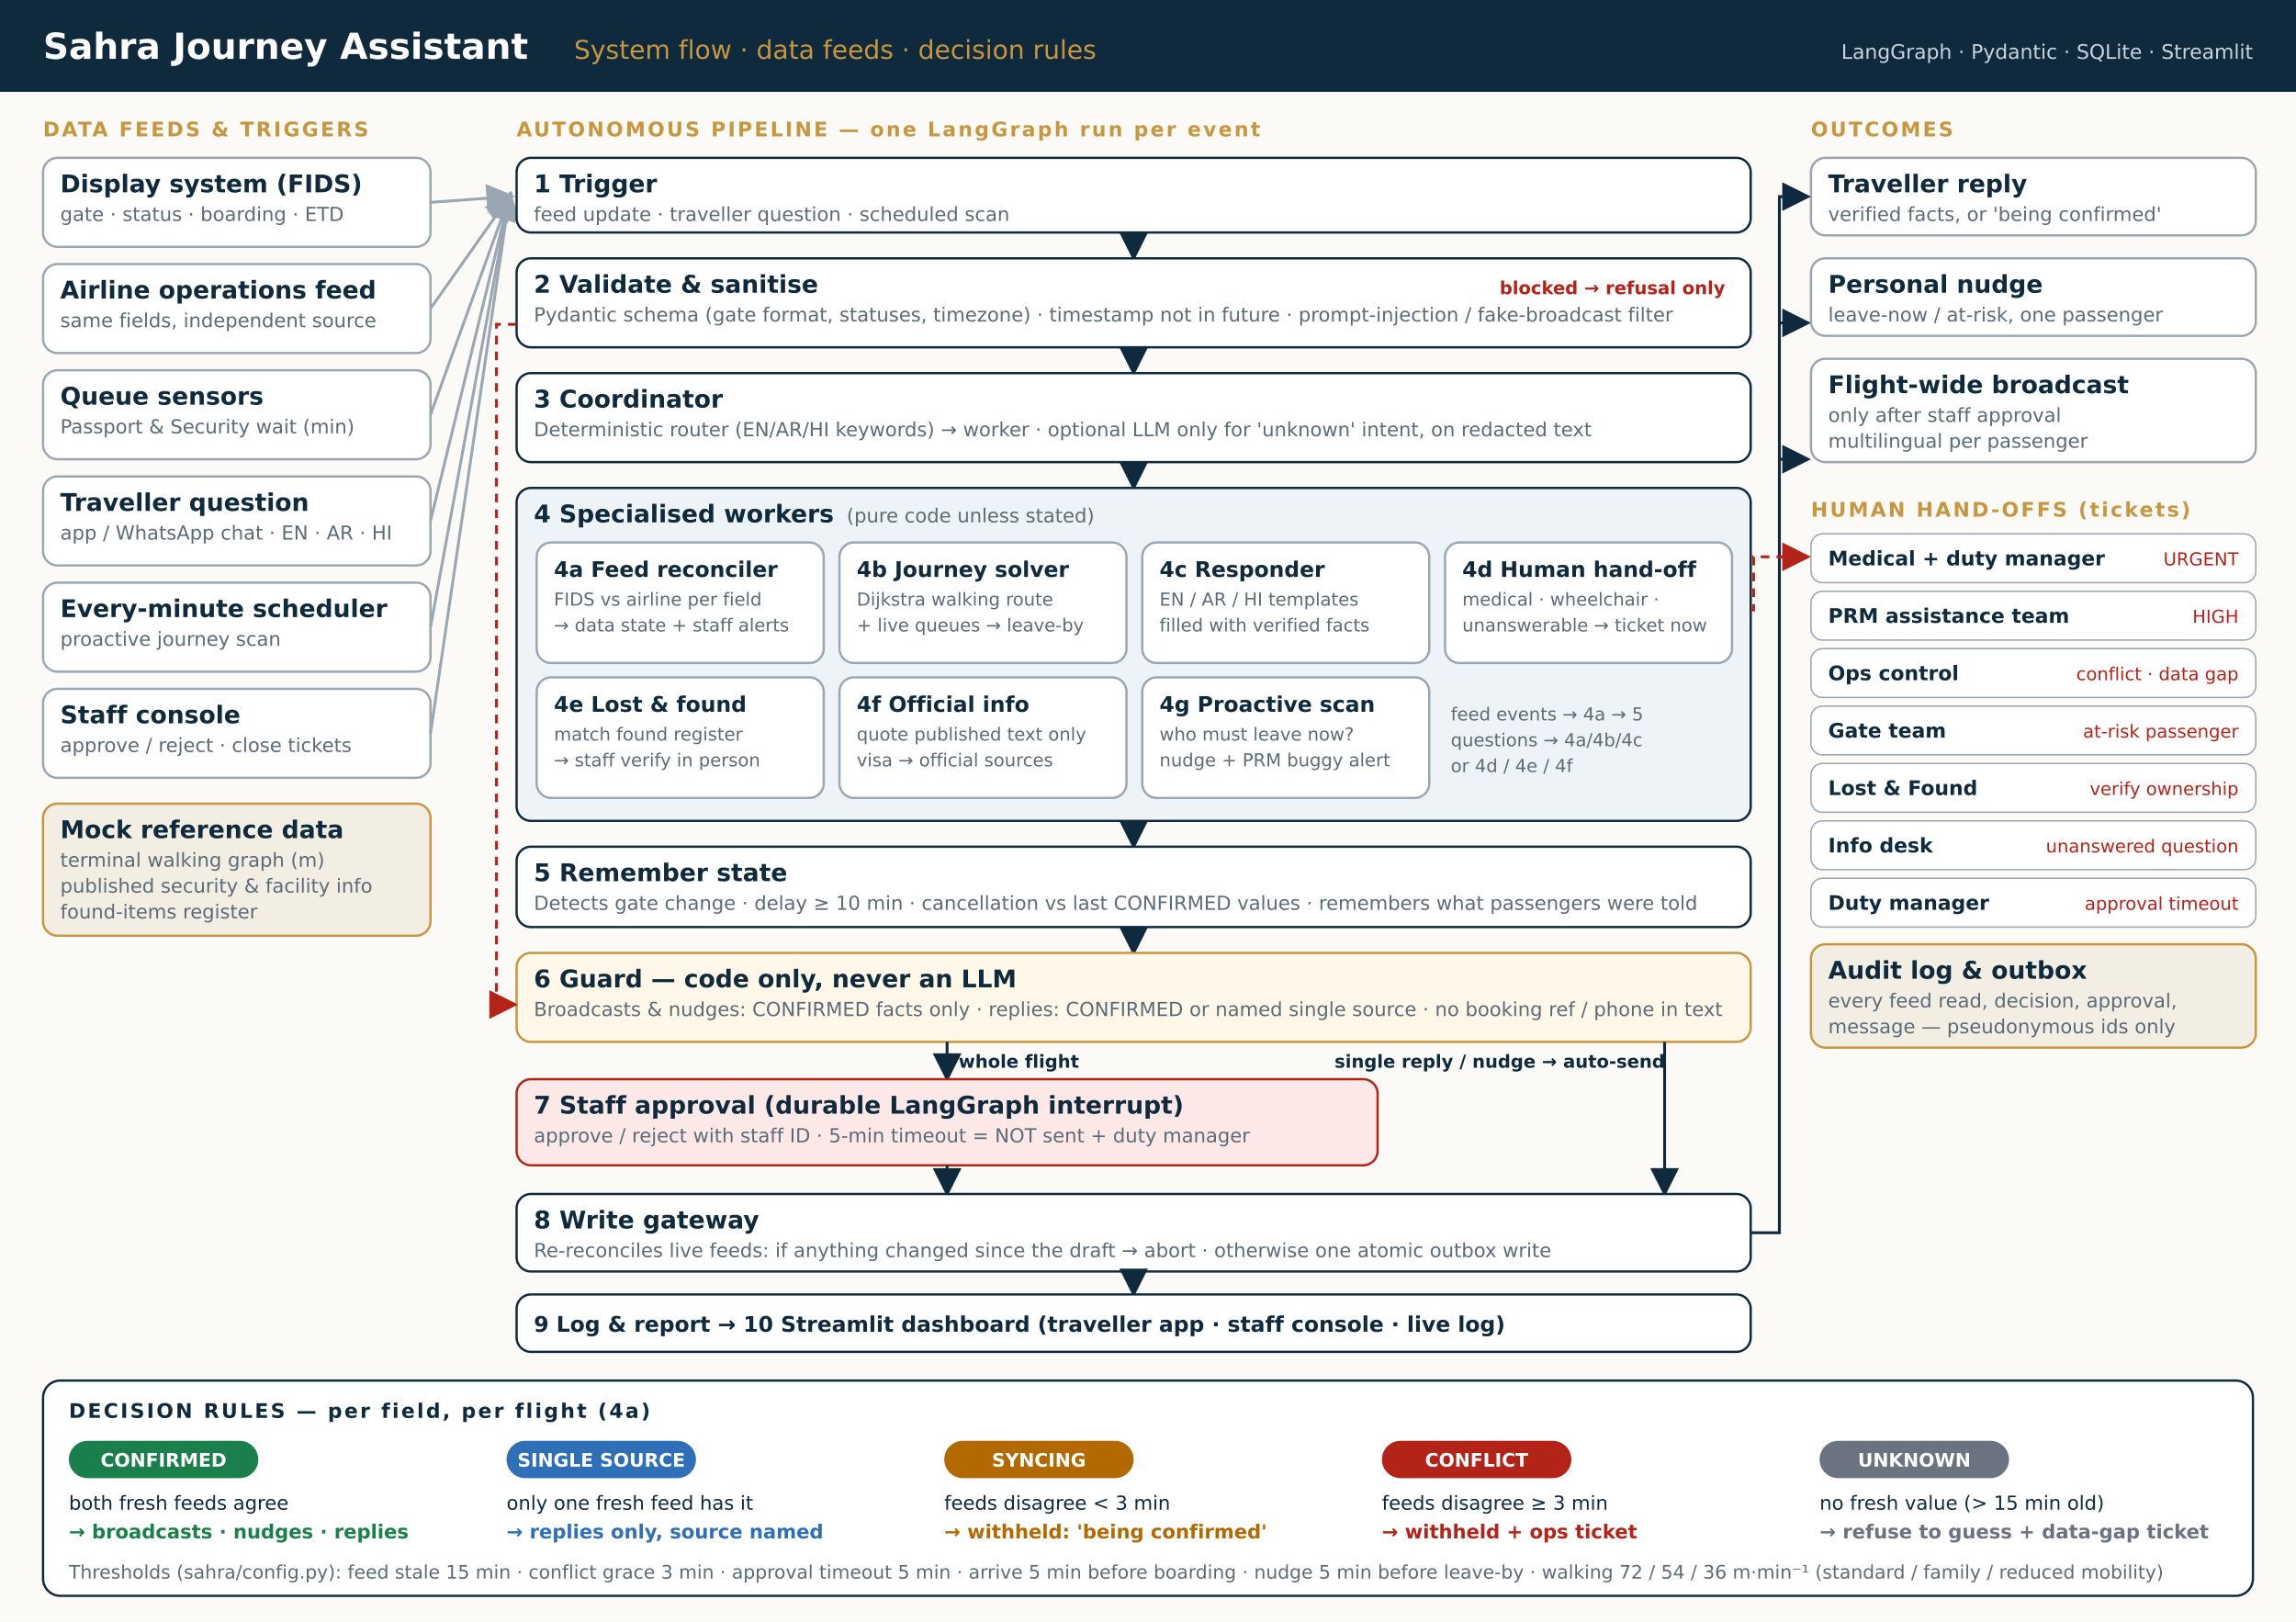
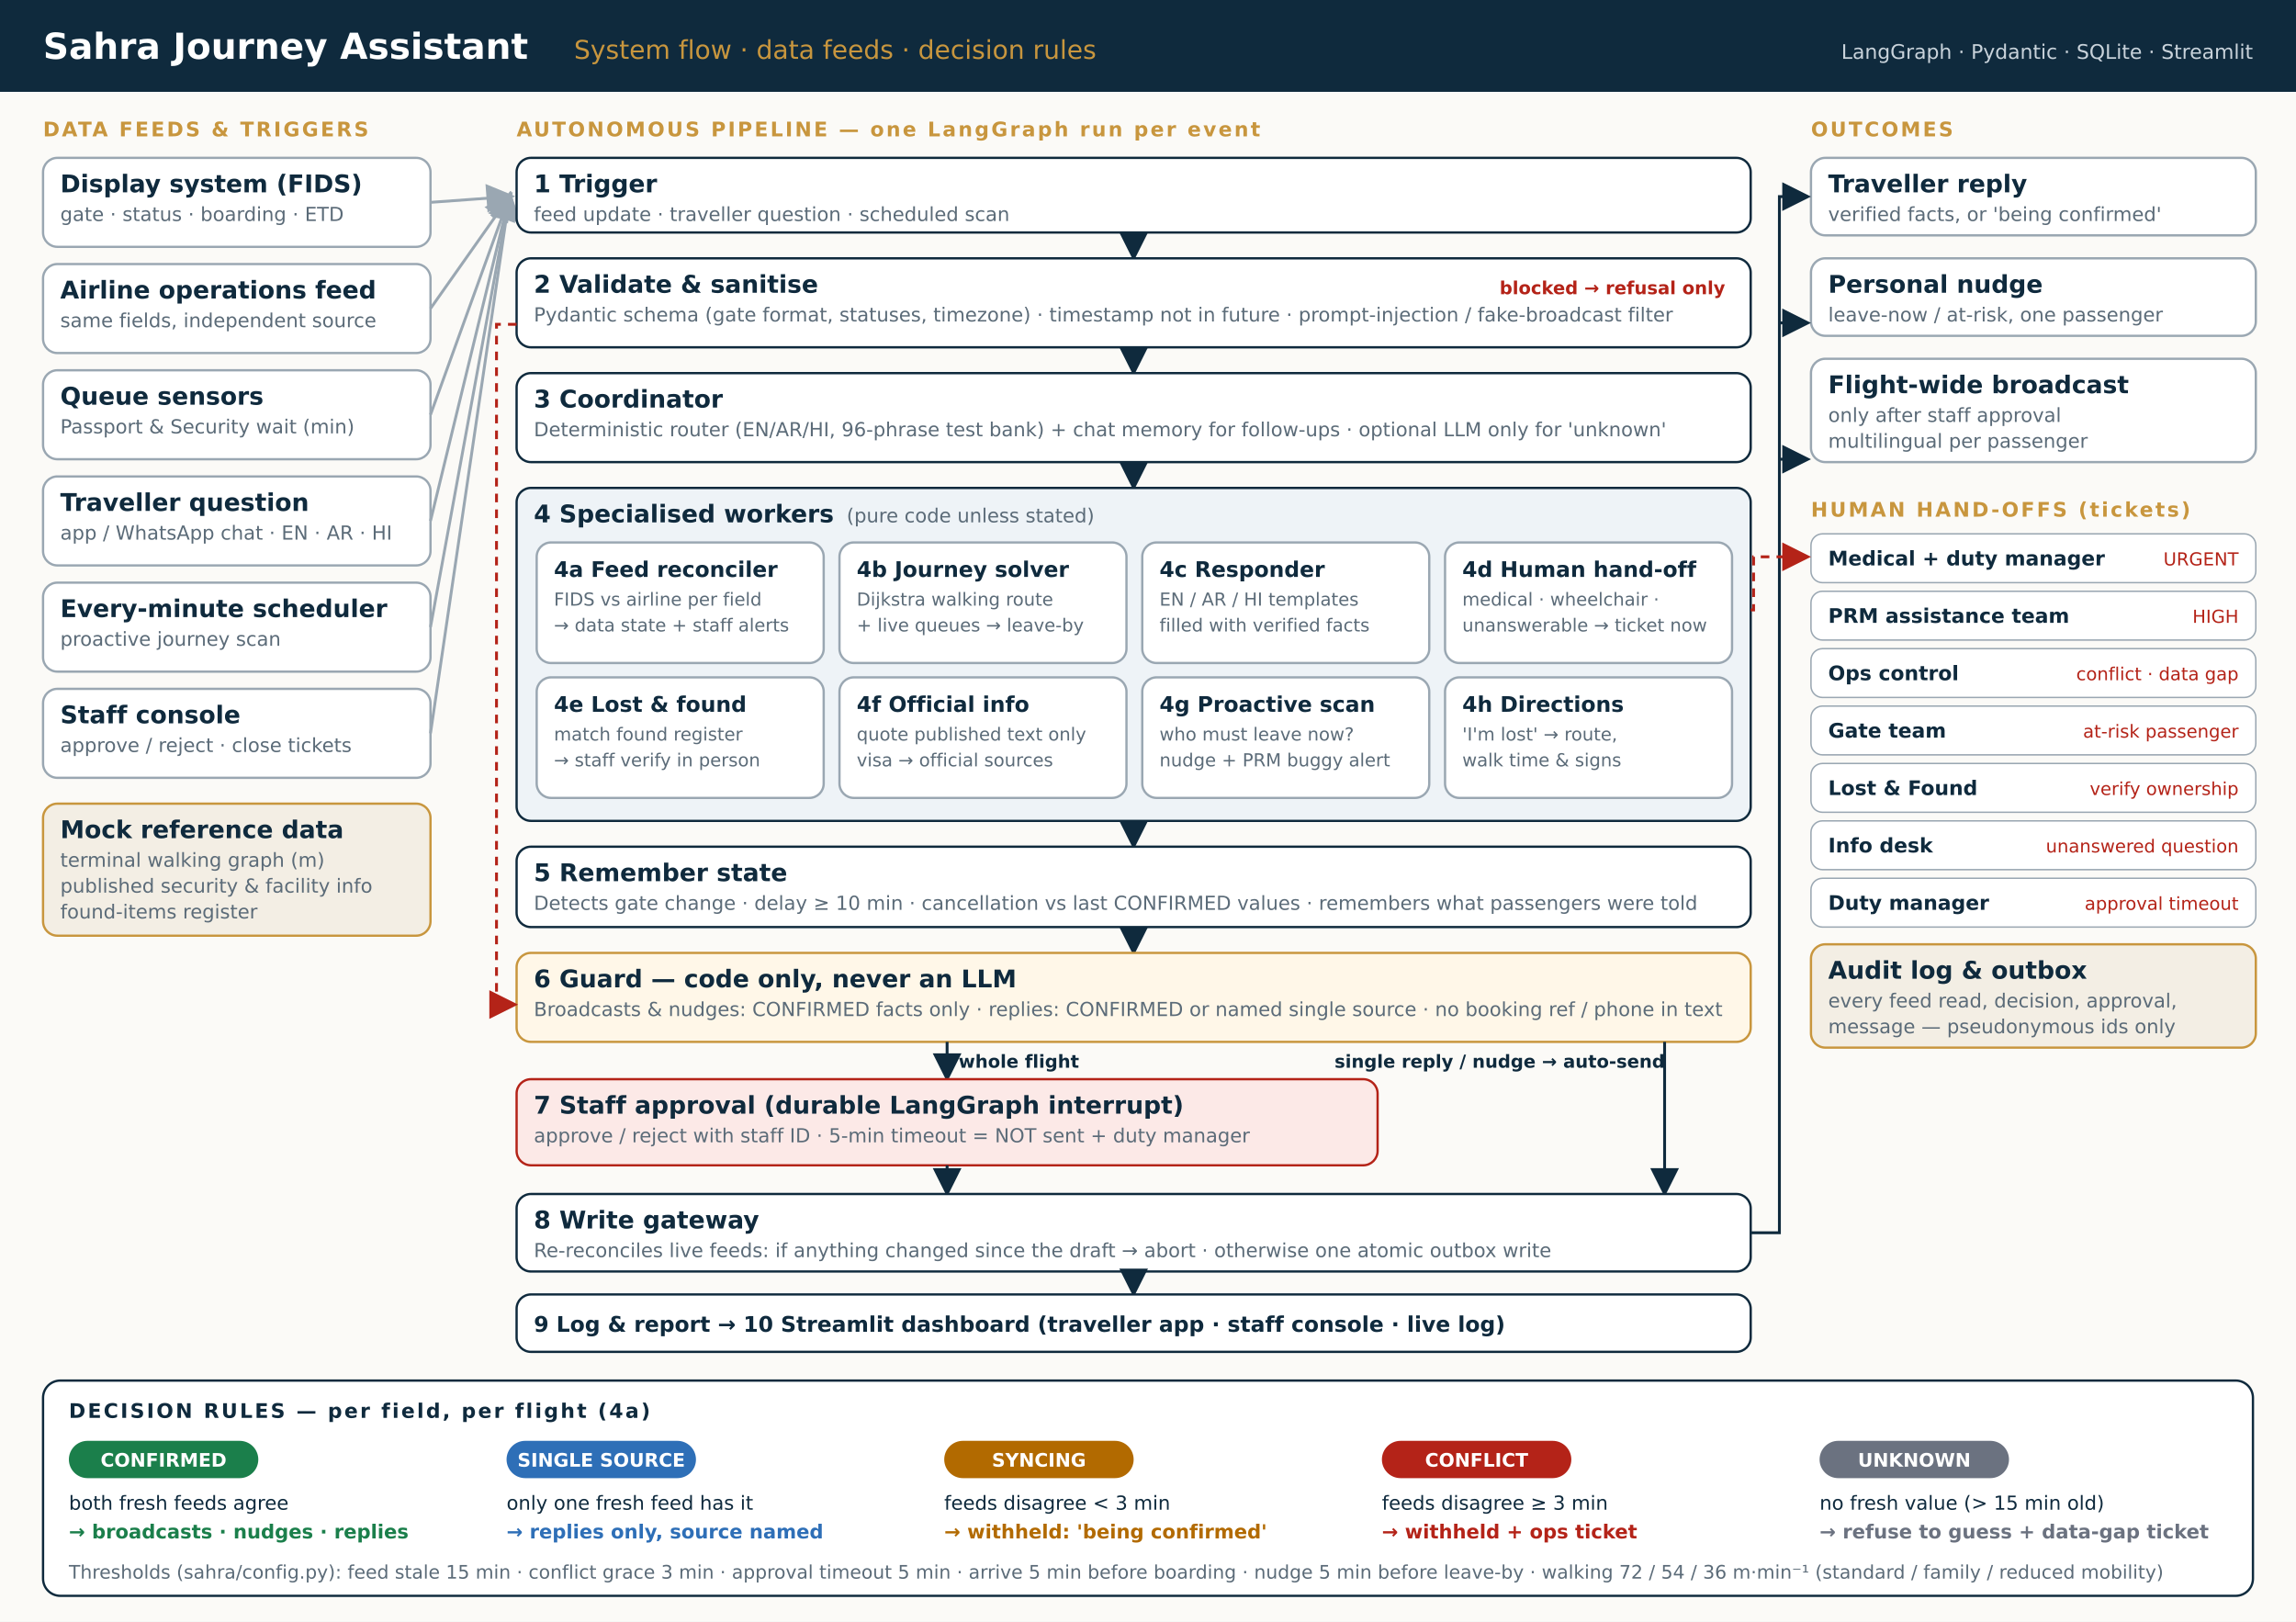
<svg xmlns="http://www.w3.org/2000/svg" width="1600" height="1130" viewBox="0 0 1600 1130" font-family="DejaVu Sans, Inter, Segoe UI, Arial, sans-serif">
  <defs>
    <marker id="a" markerWidth="10" markerHeight="10" refX="8" refY="5" orient="auto">
      <path d="M0,0 L10,5 L0,10 z" fill="context-stroke" />
    </marker>
  </defs>
  <rect width="1600" height="1130" fill="#FBFAF7" />
  <rect width="1600" height="64" fill="#0F2A3D" />
  <text x="30" y="41" font-size="25" font-weight="800" fill="#FFFFFF">Sahra Journey Assistant</text>
  <text x="400" y="41" font-size="18" fill="#C8963E">System flow · data feeds · decision rules</text>
  <text x="1570" y="41" font-size="14" fill="#C9D3DB" text-anchor="end">LangGraph · Pydantic · SQLite · Streamlit</text>
  <text x="30" y="95" font-size="14" font-weight="800" letter-spacing="1.5" fill="#C8963E">DATA FEEDS &amp; TRIGGERS</text>
  <rect x="30" y="110" width="270" height="62" rx="10" fill="#FFFFFF" stroke="#9AA7B2" stroke-width="1.6" />
  <text x="42" y="134" font-size="17" font-weight="700" fill="#0F2A3D">Display system (FIDS)</text>
  <text x="42" y="154" font-size="13.5" fill="#5B6B78">gate · status · boarding · ETD</text>
  <line x1="300" y1="141" x2="355" y2="137" stroke="#9AA7B2" stroke-width="2" marker-end="url(#a)" />
  <rect x="30" y="184" width="270" height="62" rx="10" fill="#FFFFFF" stroke="#9AA7B2" stroke-width="1.6" />
  <text x="42" y="208" font-size="17" font-weight="700" fill="#0F2A3D">Airline operations feed</text>
  <text x="42" y="228" font-size="13.5" fill="#5B6B78">same fields, independent source</text>
  <line x1="300" y1="215" x2="355" y2="137" stroke="#9AA7B2" stroke-width="2" marker-end="url(#a)" />
  <rect x="30" y="258" width="270" height="62" rx="10" fill="#FFFFFF" stroke="#9AA7B2" stroke-width="1.6" />
  <text x="42" y="282" font-size="17" font-weight="700" fill="#0F2A3D">Queue sensors</text>
  <text x="42" y="302" font-size="13.5" fill="#5B6B78">Passport &amp; Security wait (min)</text>
  <line x1="300" y1="289" x2="355" y2="137" stroke="#9AA7B2" stroke-width="2" marker-end="url(#a)" />
  <rect x="30" y="332" width="270" height="62" rx="10" fill="#FFFFFF" stroke="#9AA7B2" stroke-width="1.6" />
  <text x="42" y="356" font-size="17" font-weight="700" fill="#0F2A3D">Traveller question</text>
  <text x="42" y="376" font-size="13.5" fill="#5B6B78">app / WhatsApp chat · EN · AR · HI</text>
  <line x1="300" y1="363" x2="355" y2="137" stroke="#9AA7B2" stroke-width="2" marker-end="url(#a)" />
  <rect x="30" y="406" width="270" height="62" rx="10" fill="#FFFFFF" stroke="#9AA7B2" stroke-width="1.6" />
  <text x="42" y="430" font-size="17" font-weight="700" fill="#0F2A3D">Every-minute scheduler</text>
  <text x="42" y="450" font-size="13.5" fill="#5B6B78">proactive journey scan</text>
  <line x1="300" y1="437" x2="355" y2="137" stroke="#9AA7B2" stroke-width="2" marker-end="url(#a)" />
  <rect x="30" y="480" width="270" height="62" rx="10" fill="#FFFFFF" stroke="#9AA7B2" stroke-width="1.6" />
  <text x="42" y="504" font-size="17" font-weight="700" fill="#0F2A3D">Staff console</text>
  <text x="42" y="524" font-size="13.5" fill="#5B6B78">approve / reject · close tickets</text>
  <line x1="300" y1="511" x2="355" y2="137" stroke="#9AA7B2" stroke-width="2" marker-end="url(#a)" />
  <rect x="30" y="560" width="270" height="92" rx="10" fill="#F3EEE4" stroke="#C8963E" stroke-width="1.6" />
  <text x="42" y="584" font-size="17" font-weight="700" fill="#0F2A3D">Mock reference data</text>
  <text x="42" y="604" font-size="13.5" fill="#5B6B78">terminal walking graph (m)</text>
  <text x="42" y="622" font-size="13.5" fill="#5B6B78">published security &amp; facility info</text>
  <text x="42" y="640" font-size="13.5" fill="#5B6B78">found-items register</text>
  <text x="360" y="95" font-size="14" font-weight="800" letter-spacing="1.5" fill="#C8963E">AUTONOMOUS PIPELINE — one LangGraph run per event</text>
  <rect x="360" y="110" width="860" height="52" rx="10" fill="#FFFFFF" stroke="#0F2A3D" stroke-width="1.6" />
  <text x="372" y="134" font-size="17" font-weight="700" fill="#0F2A3D">1  Trigger</text>
  <text x="372" y="154" font-size="13.5" fill="#5B6B78">feed update · traveller question · scheduled scan</text>
  <line x1="790.0" y1="162" x2="790.0" y2="178" stroke="#0F2A3D" stroke-width="2" marker-end="url(#a)" />
  <rect x="360" y="180" width="860" height="62" rx="10" fill="#FFFFFF" stroke="#0F2A3D" stroke-width="1.6" />
  <text x="372" y="204" font-size="17" font-weight="700" fill="#0F2A3D">2  Validate &amp; sanitise</text>
  <text x="372" y="224" font-size="13.5" fill="#5B6B78">Pydantic schema (gate format, statuses, timezone) · timestamp not in future · prompt-injection / fake-broadcast filter</text>
  <line x1="790.0" y1="242" x2="790.0" y2="258" stroke="#0F2A3D" stroke-width="2" marker-end="url(#a)" />
  <rect x="360" y="260" width="860" height="62" rx="10" fill="#FFFFFF" stroke="#0F2A3D" stroke-width="1.6" />
  <text x="372" y="284" font-size="17" font-weight="700" fill="#0F2A3D">3  Coordinator</text>
-   <text x="372" y="304" font-size="13.5" fill="#5B6B78">Deterministic router (EN/AR/HI keywords) → worker · optional LLM only for 'unknown' intent, on redacted text</text>
+   <text x="372" y="304" font-size="13.5" fill="#5B6B78">Deterministic router (EN/AR/HI, 96-phrase test bank) + chat memory for follow-ups · optional LLM only for 'unknown'</text>
  <line x1="790.0" y1="322" x2="790.0" y2="338" stroke="#0F2A3D" stroke-width="2" marker-end="url(#a)" />
  <rect x="360" y="340" width="860" height="232" rx="10" fill="#EEF3F7" stroke="#0F2A3D" stroke-width="1.6" />
  <text x="372" y="364" font-size="17" font-weight="700" fill="#0F2A3D">4  Specialised workers</text>
  <text x="590" y="364" font-size="13.5" fill="#5B6B78">(pure code unless stated)</text>
  <rect x="374" y="378" width="200" height="84" rx="10" fill="#FFFFFF" stroke="#9AA7B2" stroke-width="1.6" />
  <text x="386" y="402" font-size="15" font-weight="700" fill="#0F2A3D">4a Feed reconciler</text>
  <text x="386" y="422" font-size="12.5" fill="#5B6B78">FIDS vs airline per field</text>
  <text x="386" y="440" font-size="12.5" fill="#5B6B78">→ data state + staff alerts</text>
  <rect x="585" y="378" width="200" height="84" rx="10" fill="#FFFFFF" stroke="#9AA7B2" stroke-width="1.6" />
  <text x="597" y="402" font-size="15" font-weight="700" fill="#0F2A3D">4b Journey solver</text>
  <text x="597" y="422" font-size="12.5" fill="#5B6B78">Dijkstra walking route</text>
  <text x="597" y="440" font-size="12.5" fill="#5B6B78">+ live queues → leave-by</text>
  <rect x="796" y="378" width="200" height="84" rx="10" fill="#FFFFFF" stroke="#9AA7B2" stroke-width="1.6" />
  <text x="808" y="402" font-size="15" font-weight="700" fill="#0F2A3D">4c Responder</text>
  <text x="808" y="422" font-size="12.5" fill="#5B6B78">EN / AR / HI templates</text>
  <text x="808" y="440" font-size="12.5" fill="#5B6B78">filled with verified facts</text>
  <rect x="1007" y="378" width="200" height="84" rx="10" fill="#FFFFFF" stroke="#9AA7B2" stroke-width="1.6" />
  <text x="1019" y="402" font-size="15" font-weight="700" fill="#0F2A3D">4d Human hand-off</text>
  <text x="1019" y="422" font-size="12.5" fill="#5B6B78">medical · wheelchair ·</text>
  <text x="1019" y="440" font-size="12.5" fill="#5B6B78">unanswerable → ticket now</text>
  <rect x="374" y="472" width="200" height="84" rx="10" fill="#FFFFFF" stroke="#9AA7B2" stroke-width="1.6" />
  <text x="386" y="496" font-size="15" font-weight="700" fill="#0F2A3D">4e Lost &amp; found</text>
  <text x="386" y="516" font-size="12.5" fill="#5B6B78">match found register</text>
  <text x="386" y="534" font-size="12.5" fill="#5B6B78">→ staff verify in person</text>
  <rect x="585" y="472" width="200" height="84" rx="10" fill="#FFFFFF" stroke="#9AA7B2" stroke-width="1.6" />
  <text x="597" y="496" font-size="15" font-weight="700" fill="#0F2A3D">4f Official info</text>
  <text x="597" y="516" font-size="12.5" fill="#5B6B78">quote published text only</text>
  <text x="597" y="534" font-size="12.5" fill="#5B6B78">visa → official sources</text>
  <rect x="796" y="472" width="200" height="84" rx="10" fill="#FFFFFF" stroke="#9AA7B2" stroke-width="1.6" />
  <text x="808" y="496" font-size="15" font-weight="700" fill="#0F2A3D">4g Proactive scan</text>
  <text x="808" y="516" font-size="12.5" fill="#5B6B78">who must leave now?</text>
  <text x="808" y="534" font-size="12.5" fill="#5B6B78">nudge + PRM buggy alert</text>
-   <text x="1011" y="502" font-size="12.5" fill="#5B6B78">feed events → 4a → 5</text>
-   <text x="1011" y="520" font-size="12.5" fill="#5B6B78">questions → 4a/4b/4c</text>
-   <text x="1011" y="538" font-size="12.5" fill="#5B6B78">or 4d / 4e / 4f</text>
+   <rect x="1007" y="472" width="200" height="84" rx="10" fill="#FFFFFF" stroke="#9AA7B2" stroke-width="1.6" />
+   <text x="1019" y="496" font-size="15" font-weight="700" fill="#0F2A3D">4h Directions</text>
+   <text x="1019" y="516" font-size="12.5" fill="#5B6B78">'I'm lost' → route,</text>
+   <text x="1019" y="534" font-size="12.5" fill="#5B6B78">walk time &amp; signs</text>
  <line x1="790.0" y1="572" x2="790.0" y2="588" stroke="#0F2A3D" stroke-width="2" marker-end="url(#a)" />
  <rect x="360" y="590" width="860" height="56" rx="10" fill="#FFFFFF" stroke="#0F2A3D" stroke-width="1.6" />
  <text x="372" y="614" font-size="17" font-weight="700" fill="#0F2A3D">5  Remember state</text>
  <text x="372" y="634" font-size="13.5" fill="#5B6B78">Detects gate change · delay ≥ 10 min · cancellation vs last CONFIRMED values · remembers what passengers were told</text>
  <line x1="790.0" y1="646" x2="790.0" y2="662" stroke="#0F2A3D" stroke-width="2" marker-end="url(#a)" />
  <rect x="360" y="664" width="860" height="62" rx="10" fill="#FFF7E8" stroke="#C8963E" stroke-width="1.6" />
  <text x="372" y="688" font-size="17" font-weight="700" fill="#0F2A3D">6  Guard — code only, never an LLM</text>
  <text x="372" y="708" font-size="13.5" fill="#5B6B78">Broadcasts &amp; nudges: CONFIRMED facts only · replies: CONFIRMED or named single source · no booking ref / phone in text</text>
  <line x1="660" y1="726" x2="660" y2="750" stroke="#0F2A3D" stroke-width="2" marker-end="url(#a)" />
  <text x="668" y="744" font-size="12.5" font-weight="700" fill="#0F2A3D">whole flight</text>
  <path d="M 1160 726 L 1160 830" fill="none" stroke="#0F2A3D" stroke-width="2" marker-end="url(#a)" />
  <text x="930" y="744" font-size="12.5" font-weight="700" fill="#0F2A3D">single reply / nudge → auto-send</text>
  <rect x="360" y="752" width="600" height="60" rx="10" fill="#FCE9E7" stroke="#B42318" stroke-width="1.6" />
  <text x="372" y="776" font-size="17" font-weight="700" fill="#0F2A3D">7  Staff approval (durable LangGraph interrupt)</text>
  <text x="372" y="796" font-size="13.5" fill="#5B6B78">approve / reject with staff ID · 5-min timeout = NOT sent + duty manager</text>
  <line x1="660" y1="812" x2="660" y2="830" stroke="#0F2A3D" stroke-width="2" marker-end="url(#a)" />
  <rect x="360" y="832" width="860" height="54" rx="10" fill="#FFFFFF" stroke="#0F2A3D" stroke-width="1.6" />
  <text x="372" y="856" font-size="17" font-weight="700" fill="#0F2A3D">8  Write gateway</text>
  <text x="372" y="876" font-size="13.5" fill="#5B6B78">Re-reconciles live feeds: if anything changed since the draft → abort · otherwise one atomic outbox write</text>
  <line x1="790.0" y1="886" x2="790.0" y2="900" stroke="#0F2A3D" stroke-width="2" marker-end="url(#a)" />
  <rect x="360" y="902" width="860" height="40" rx="10" fill="#FFFFFF" stroke="#0F2A3D" stroke-width="1.6" />
  <text x="372" y="928.0" font-size="15" font-weight="700" fill="#0F2A3D">9  Log &amp; report  →  10  Streamlit dashboard (traveller app · staff console · live log)</text>
  <path d="M 360 226 L 346 226 L 346 700 L 357 700" fill="none" stroke="#B42318" stroke-width="2" stroke-dasharray="6 5" marker-end="url(#a)" />
  <text x="1045" y="205" font-size="12.5" font-weight="700" fill="#B42318">blocked → refusal only</text>
  <text x="1262" y="95" font-size="14" font-weight="800" letter-spacing="1.5" fill="#C8963E">OUTCOMES</text>
  <rect x="1262" y="110" width="310" height="54" rx="10" fill="#FFFFFF" stroke="#9AA7B2" stroke-width="1.6" />
  <text x="1274" y="134" font-size="17" font-weight="700" fill="#0F2A3D">Traveller reply</text>
  <text x="1274" y="154" font-size="13.5" fill="#5B6B78">verified facts, or 'being confirmed'</text>
  <rect x="1262" y="180" width="310" height="54" rx="10" fill="#FFFFFF" stroke="#9AA7B2" stroke-width="1.6" />
  <text x="1274" y="204" font-size="17" font-weight="700" fill="#0F2A3D">Personal nudge</text>
  <text x="1274" y="224" font-size="13.5" fill="#5B6B78">leave-now / at-risk, one passenger</text>
  <rect x="1262" y="250" width="310" height="72" rx="10" fill="#FFFFFF" stroke="#9AA7B2" stroke-width="1.6" />
  <text x="1274" y="274" font-size="17" font-weight="700" fill="#0F2A3D">Flight-wide broadcast</text>
  <text x="1274" y="294" font-size="13.5" fill="#5B6B78">only after staff approval</text>
  <text x="1274" y="312" font-size="13.5" fill="#5B6B78">multilingual per passenger</text>
  <text x="1262" y="360" font-size="14" font-weight="800" letter-spacing="1.5" fill="#C8963E">HUMAN HAND-OFFS (tickets)</text>
  <rect x="1262" y="372" width="310" height="34" rx="8" fill="#FFFFFF" stroke="#9AA7B2" />
  <text x="1274" y="394" font-size="14" font-weight="700" fill="#0F2A3D">Medical + duty manager</text>
  <text x="1560" y="394" font-size="12.5" fill="#B42318" text-anchor="end">URGENT</text>
  <rect x="1262" y="412" width="310" height="34" rx="8" fill="#FFFFFF" stroke="#9AA7B2" />
  <text x="1274" y="434" font-size="14" font-weight="700" fill="#0F2A3D">PRM assistance team</text>
  <text x="1560" y="434" font-size="12.5" fill="#B42318" text-anchor="end">HIGH</text>
  <rect x="1262" y="452" width="310" height="34" rx="8" fill="#FFFFFF" stroke="#9AA7B2" />
  <text x="1274" y="474" font-size="14" font-weight="700" fill="#0F2A3D">Ops control</text>
  <text x="1560" y="474" font-size="12.5" fill="#B42318" text-anchor="end">conflict · data gap</text>
  <rect x="1262" y="492" width="310" height="34" rx="8" fill="#FFFFFF" stroke="#9AA7B2" />
  <text x="1274" y="514" font-size="14" font-weight="700" fill="#0F2A3D">Gate team</text>
  <text x="1560" y="514" font-size="12.5" fill="#B42318" text-anchor="end">at-risk passenger</text>
  <rect x="1262" y="532" width="310" height="34" rx="8" fill="#FFFFFF" stroke="#9AA7B2" />
  <text x="1274" y="554" font-size="14" font-weight="700" fill="#0F2A3D">Lost &amp; Found</text>
  <text x="1560" y="554" font-size="12.5" fill="#B42318" text-anchor="end">verify ownership</text>
  <rect x="1262" y="572" width="310" height="34" rx="8" fill="#FFFFFF" stroke="#9AA7B2" />
  <text x="1274" y="594" font-size="14" font-weight="700" fill="#0F2A3D">Info desk</text>
  <text x="1560" y="594" font-size="12.5" fill="#B42318" text-anchor="end">unanswered question</text>
  <rect x="1262" y="612" width="310" height="34" rx="8" fill="#FFFFFF" stroke="#9AA7B2" />
  <text x="1274" y="634" font-size="14" font-weight="700" fill="#0F2A3D">Duty manager</text>
  <text x="1560" y="634" font-size="12.5" fill="#B42318" text-anchor="end">approval timeout</text>
  <rect x="1262" y="658" width="310" height="72" rx="10" fill="#F3EEE4" stroke="#C8963E" stroke-width="1.6" />
  <text x="1274" y="682" font-size="17" font-weight="700" fill="#0F2A3D">Audit log &amp; outbox</text>
  <text x="1274" y="702" font-size="13.5" fill="#5B6B78">every feed read, decision, approval,</text>
  <text x="1274" y="720" font-size="13.5" fill="#5B6B78">message — pseudonymous ids only</text>
  <path d="M 1220 859 L 1240 859 L 1240 137 L 1258 137" fill="none" stroke="#0F2A3D" stroke-width="2" marker-end="url(#a)" />
  <line x1="1240" y1="225" x2="1258" y2="225" stroke="#0F2A3D" stroke-width="2" marker-end="url(#a)" />
  <line x1="1240" y1="320" x2="1258" y2="320" stroke="#0F2A3D" stroke-width="2" marker-end="url(#a)" />
  <path d="M 1220 425 L 1222 425 L 1222 388 L 1258 388" fill="none" stroke="#B42318" stroke-width="2" stroke-dasharray="6 5" marker-end="url(#a)" />
  <rect x="30" y="962" width="1540" height="150" rx="12" fill="#FFFFFF" stroke="#0F2A3D" stroke-width="1.6" />
  <text x="48" y="988" font-size="14" font-weight="800" letter-spacing="1.5" fill="#0F2A3D">DECISION RULES — per field, per flight (4a)</text>
  <rect x="48" y="1004" width="132" height="26" rx="13" fill="#1B7F4B" />
  <text x="114" y="1022" font-size="13" font-weight="800" fill="#FFFFFF" text-anchor="middle">CONFIRMED</text>
  <text x="48" y="1052" font-size="13.5" fill="#0F2A3D">both fresh feeds agree</text>
  <text x="48" y="1072" font-size="13.5" font-weight="700" fill="#1B7F4B">→ broadcasts · nudges · replies</text>
  <rect x="353" y="1004" width="132" height="26" rx="13" fill="#2E6FB7" />
  <text x="419" y="1022" font-size="13" font-weight="800" fill="#FFFFFF" text-anchor="middle">SINGLE SOURCE</text>
  <text x="353" y="1052" font-size="13.5" fill="#0F2A3D">only one fresh feed has it</text>
  <text x="353" y="1072" font-size="13.5" font-weight="700" fill="#2E6FB7">→ replies only, source named</text>
  <rect x="658" y="1004" width="132" height="26" rx="13" fill="#B26A00" />
  <text x="724" y="1022" font-size="13" font-weight="800" fill="#FFFFFF" text-anchor="middle">SYNCING</text>
  <text x="658" y="1052" font-size="13.5" fill="#0F2A3D">feeds disagree &lt; 3 min</text>
  <text x="658" y="1072" font-size="13.5" font-weight="700" fill="#B26A00">→ withheld: 'being confirmed'</text>
  <rect x="963" y="1004" width="132" height="26" rx="13" fill="#B42318" />
  <text x="1029" y="1022" font-size="13" font-weight="800" fill="#FFFFFF" text-anchor="middle">CONFLICT</text>
  <text x="963" y="1052" font-size="13.5" fill="#0F2A3D">feeds disagree ≥ 3 min</text>
  <text x="963" y="1072" font-size="13.5" font-weight="700" fill="#B42318">→ withheld + ops ticket</text>
  <rect x="1268" y="1004" width="132" height="26" rx="13" fill="#6B7280" />
  <text x="1334" y="1022" font-size="13" font-weight="800" fill="#FFFFFF" text-anchor="middle">UNKNOWN</text>
  <text x="1268" y="1052" font-size="13.5" fill="#0F2A3D">no fresh value (&gt; 15 min old)</text>
  <text x="1268" y="1072" font-size="13.5" font-weight="700" fill="#6B7280">→ refuse to guess + data-gap ticket</text>
  <text x="48" y="1100" font-size="13" fill="#5B6B78">Thresholds (sahra/config.py): feed stale 15 min · conflict grace 3 min · approval timeout 5 min · arrive 5 min before boarding · nudge 5 min before leave-by · walking 72 / 54 / 36 m·min⁻¹ (standard / family / reduced mobility)</text>
</svg>
